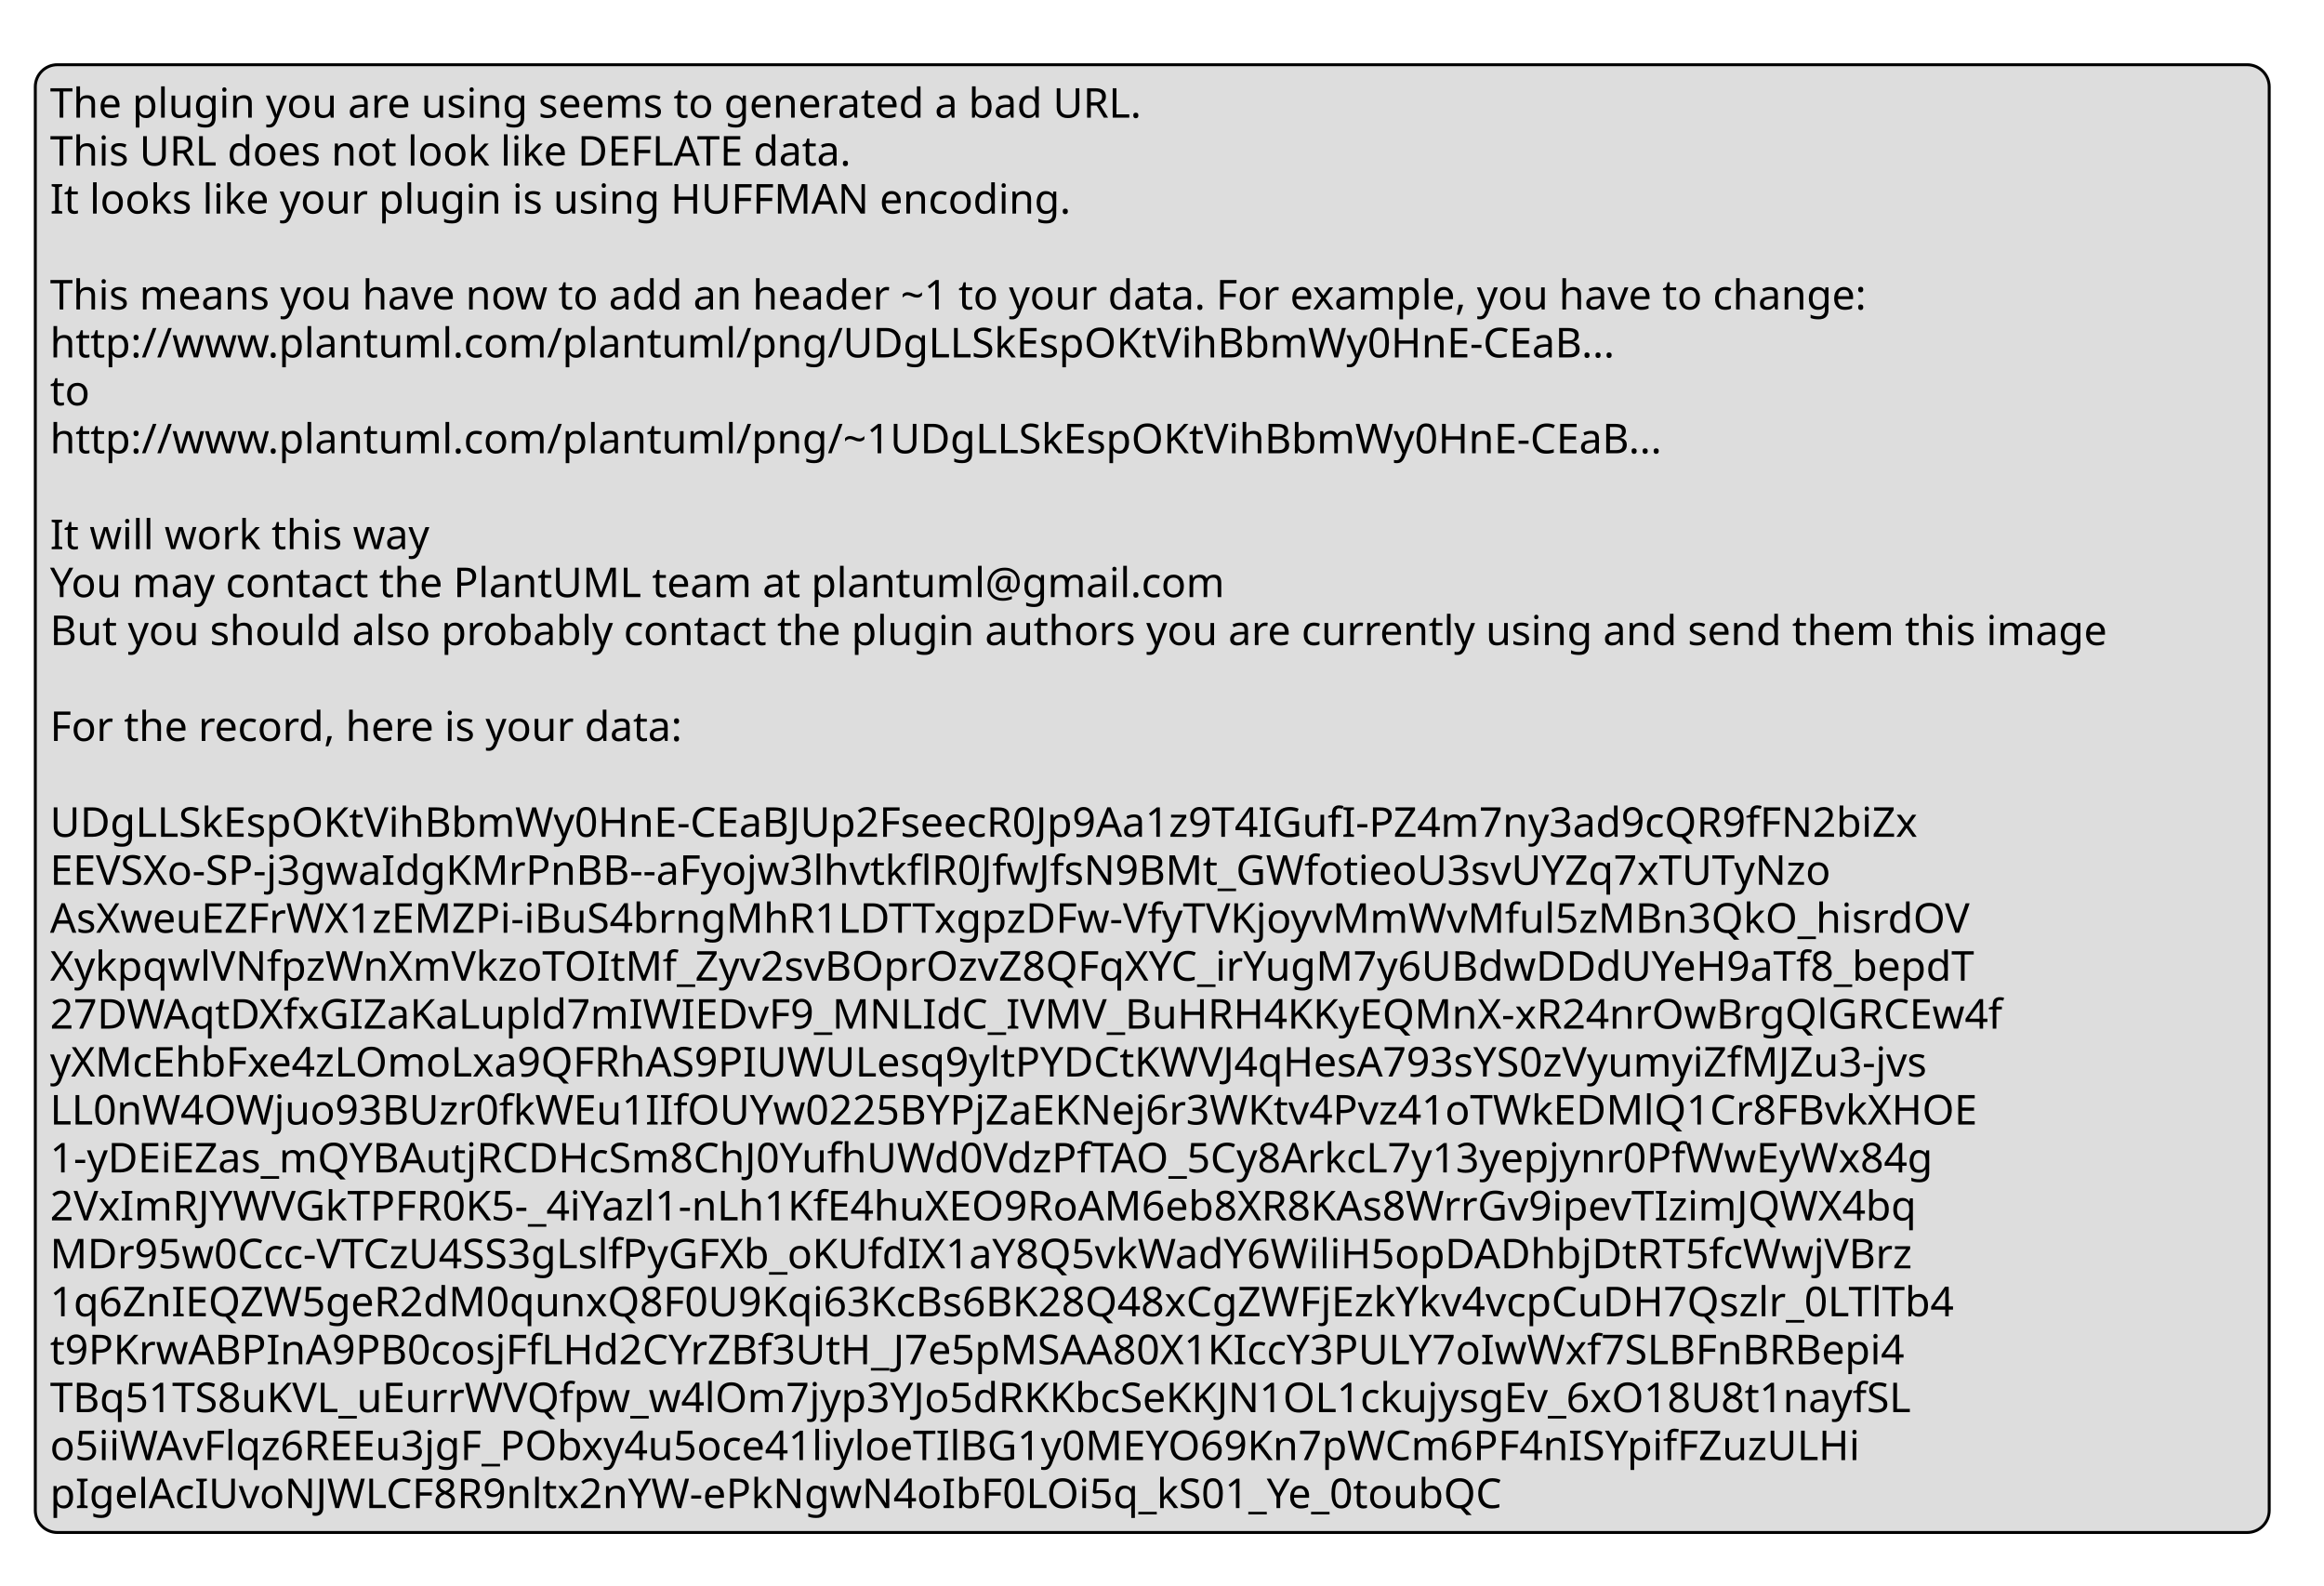
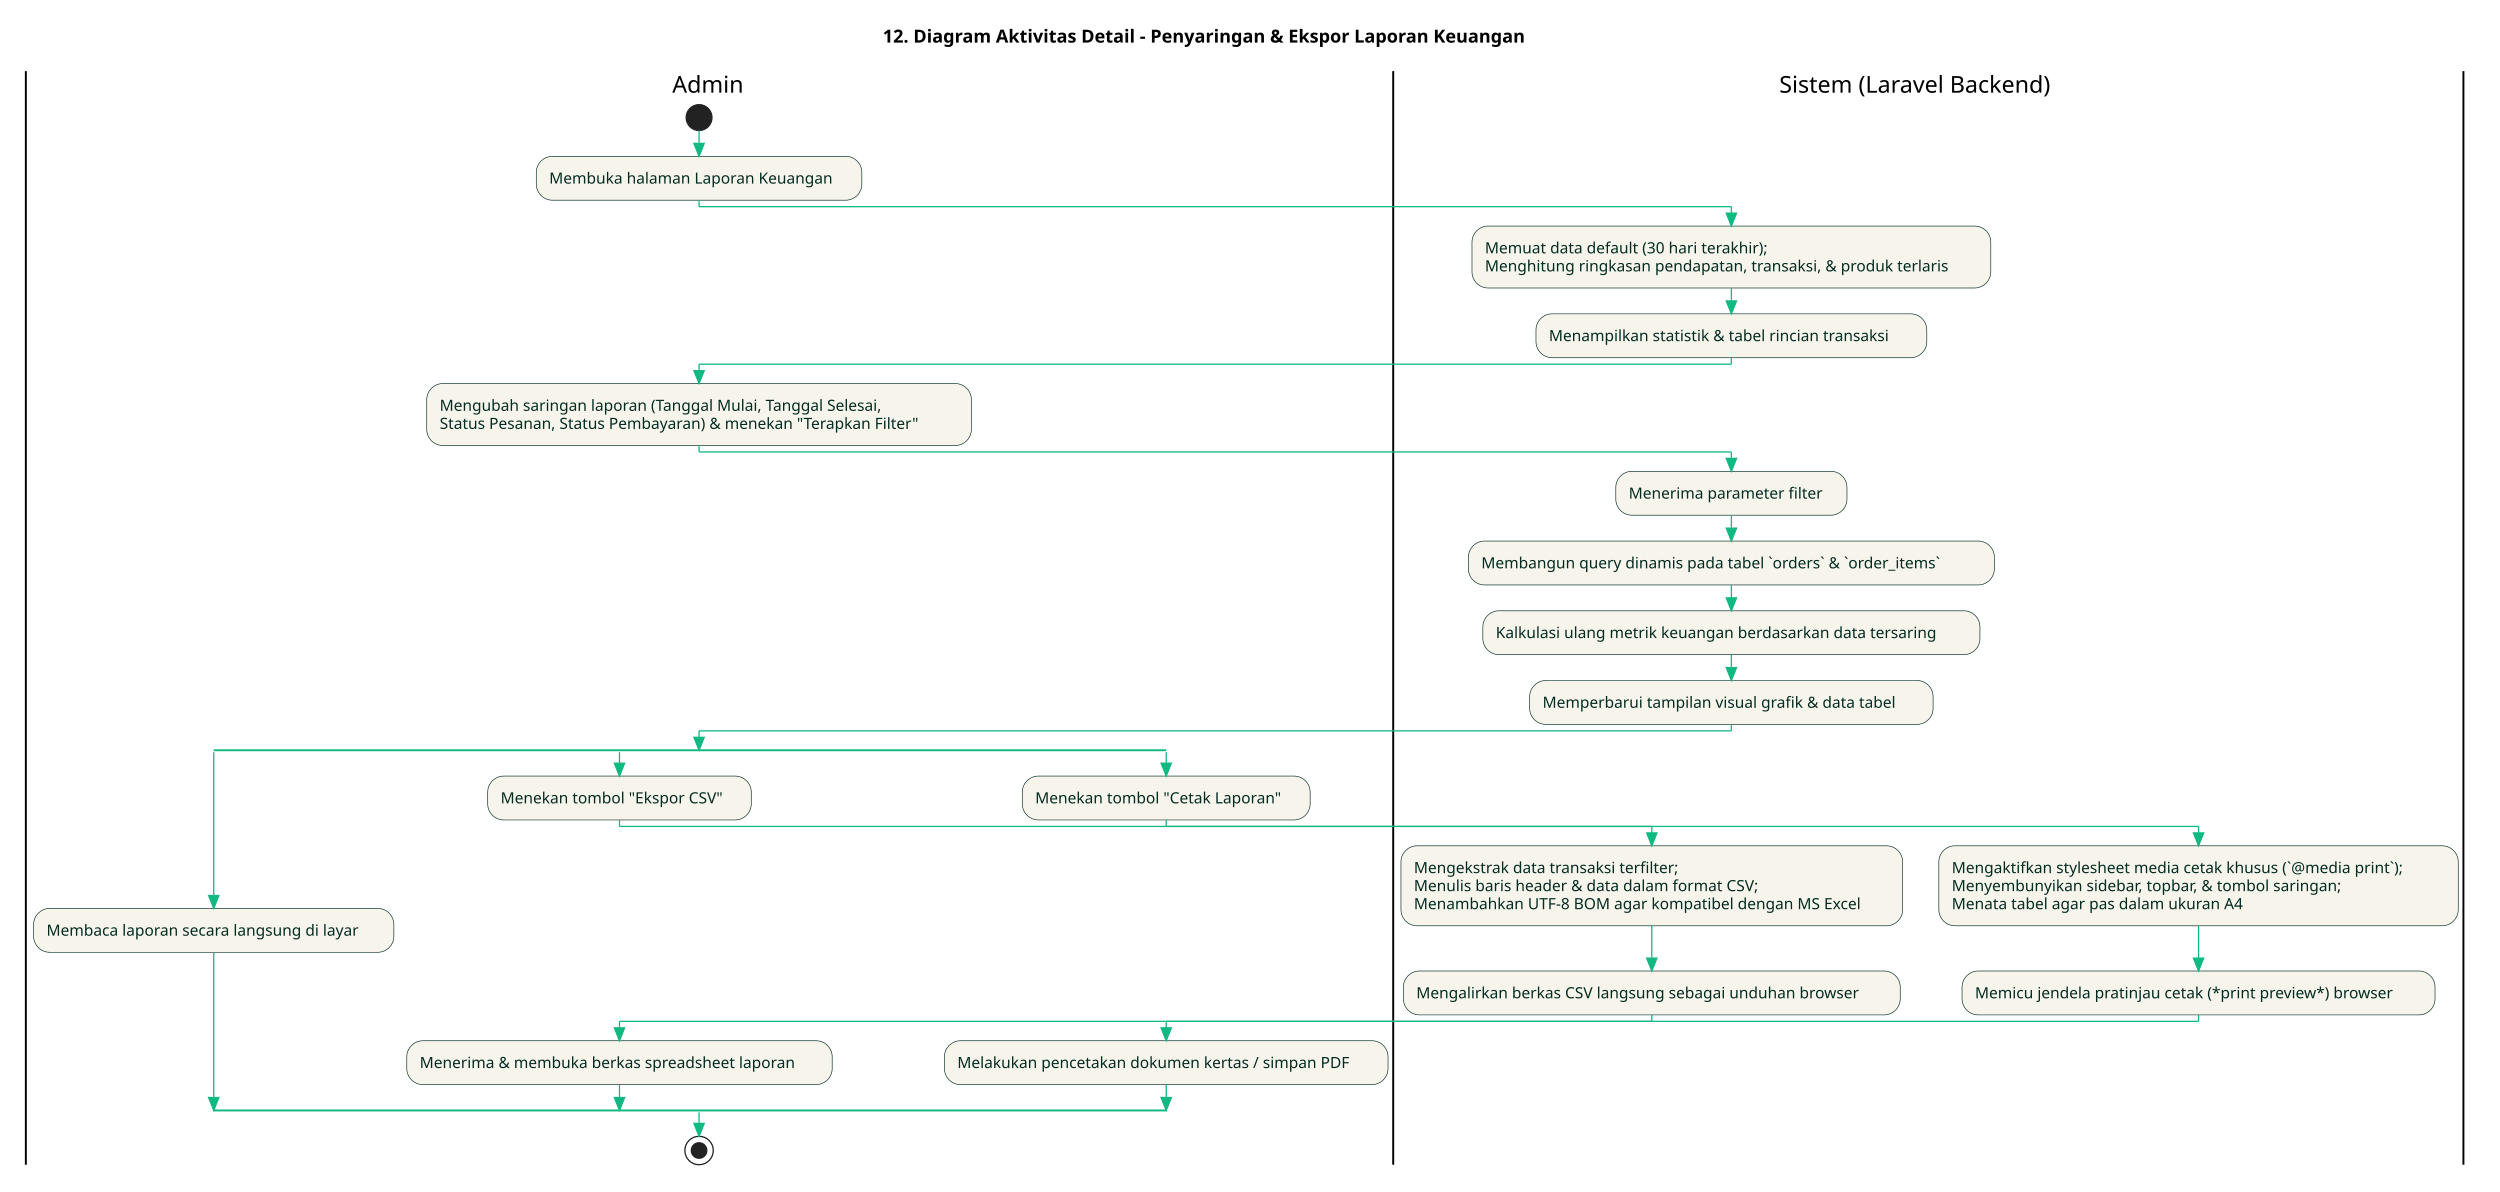
- <svg xmlns="http://www.w3.org/2000/svg" version="1.1" data-diagram-type="CLASS" style="width:790px;height:539px;background:#FFFFFF;" width="790px" height="539px" viewBox="0 0 790 539" zoomAndPan="magnify" preserveAspectRatio="none" contentStyleType="text/css">
+ <svg xmlns="http://www.w3.org/2000/svg" version="1.1" data-diagram-type="ACTIVITY" style="width:1935px;height:922px;background:#FFFFFF;" width="1935px" height="922px" viewBox="0 0 1935 922" zoomAndPan="magnify" preserveAspectRatio="none" contentStyleType="text/css">
  <defs />
  <g>
-     <g class="legend" data-source-line="1">
-       <rect x="12" y="22" width="759.376" height="498.906" fill="#DDDDDD" style="stroke:#000000;stroke-width:1;" rx="7.5" ry="7.5" />
-       <text x="17" y="39.995" fill="#000000" font-size="14" lengthAdjust="spacing" textLength="399.301" font-family="sans-serif">The plugin you are using seems to generated a bad URL.</text>
-       <text x="17" y="56.292" fill="#000000" font-size="14" lengthAdjust="spacing" textLength="295.887" font-family="sans-serif">This URL does not look like DEFLATE data.</text>
-       <text x="17" y="72.589" fill="#000000" font-size="14" lengthAdjust="spacing" textLength="367.664" font-family="sans-serif">It looks like your plugin is using HUFFMAN encoding.</text>
-       <text x="17" y="88.886" fill="#000000" font-size="14" lengthAdjust="spacing" textLength="4.45" font-family="sans-serif"> </text>
-       <text x="17" y="105.183" fill="#000000" font-size="14" lengthAdjust="spacing" textLength="671.706" font-family="sans-serif">This means you have now to add an header ~1 to your data. For example, you have to change:</text>
-       <text x="17" y="121.48" fill="#000000" font-size="14" lengthAdjust="spacing" textLength="563.254" font-family="sans-serif">http://www.plantuml.com/plantuml/png/UDgLLSkEspOKtVihBbmWy0HnE-CEaB...</text>
-       <text x="17" y="137.776" fill="#000000" font-size="14" lengthAdjust="spacing" textLength="14.055" font-family="sans-serif">to</text>
-       <text x="17" y="154.073" fill="#000000" font-size="14" lengthAdjust="spacing" textLength="583.892" font-family="sans-serif">http://www.plantuml.com/plantuml/png/~1UDgLLSkEspOKtVihBbmWy0HnE-CEaB...</text>
-       <text x="17" y="170.37" fill="#000000" font-size="14" lengthAdjust="spacing" textLength="4.45" font-family="sans-serif"> </text>
-       <text x="17" y="186.667" fill="#000000" font-size="14" lengthAdjust="spacing" textLength="138.277" font-family="sans-serif">It will work this way</text>
-       <text x="17" y="202.964" fill="#000000" font-size="14" lengthAdjust="spacing" textLength="428.148" font-family="sans-serif">You may contact the PlantUML team at plantuml@gmail.com</text>
-       <text x="17" y="219.261" fill="#000000" font-size="14" lengthAdjust="spacing" textLength="749.376" font-family="sans-serif">But you should also probably contact the plugin authors you are currently using and send them this image</text>
-       <text x="17" y="235.558" fill="#000000" font-size="14" lengthAdjust="spacing" textLength="4.45" font-family="sans-serif"> </text>
-       <text x="17" y="251.855" fill="#000000" font-size="14" lengthAdjust="spacing" textLength="232.545" font-family="sans-serif">For the record, here is your data:</text>
-       <text x="17" y="268.151" fill="#000000" font-size="14" lengthAdjust="spacing" textLength="4.45" font-family="sans-serif"> </text>
-       <text x="17" y="284.448" fill="#000000" font-size="14" lengthAdjust="spacing" textLength="682.856" font-family="sans-serif">UDgLLSkEspOKtVihBbmWy0HnE-CEaBJUp2FseecR0Jp9Aa1z9T4IGufI-PZ4m7ny3ad9cQR9fFN2biZx</text>
-       <text x="17" y="300.745" fill="#000000" font-size="14" lengthAdjust="spacing" textLength="645.21" font-family="sans-serif">EEVSXo-SP-j3gwaIdgKMrPnBB--aFyojw3lhvtkflR0JfwJfsN9BMt_GWfotieoU3svUYZq7xTUTyNzo</text>
-       <text x="17" y="317.042" fill="#000000" font-size="14" lengthAdjust="spacing" textLength="696.712" font-family="sans-serif">AsXweuEZFrWX1zEMZPi-iBuS4brngMhR1LDTTxgpzDFw-VfyTVKjoyvMmWvMful5zMBn3QkO_hisrdOV</text>
-       <text x="17" y="333.339" fill="#000000" font-size="14" lengthAdjust="spacing" textLength="700.403" font-family="sans-serif">XykpqwlVNfpzWnXmVkzoTOItMf_Zyv2svBOprOzvZ8QFqXYC_irYugM7y6UBdwDDdUYeH9aTf8_bepdT</text>
-       <text x="17" y="349.636" fill="#000000" font-size="14" lengthAdjust="spacing" textLength="705.079" font-family="sans-serif">27DWAqtDXfxGIZaKaLupld7mIWIEDvF9_MNLIdC_IVMV_BuHRH4KKyEQMnX-xR24nrOwBrgQlGRCEw4f</text>
-       <text x="17" y="365.933" fill="#000000" font-size="14" lengthAdjust="spacing" textLength="687.627" font-family="sans-serif">yXMcEhbFxe4zLOmoLxa9QFRhAS9PIUWULesq9yltPYDCtKWVJ4qHesA793sYS0zVyumyiZfMJZu3-jvs</text>
-       <text x="17" y="382.229" fill="#000000" font-size="14" lengthAdjust="spacing" textLength="699.474" font-family="sans-serif">LL0nW4OWjuo93BUzr0fkWEu1IIfOUYw0225BYPjZaEKNej6r3WKtv4Pvz41oTWkEDMlQ1Cr8FBvkXHOE</text>
-       <text x="17" y="398.526" fill="#000000" font-size="14" lengthAdjust="spacing" textLength="693.718" font-family="sans-serif">1-yDEiEZas_mQYBAutjRCDHcSm8ChJ0YufhUWd0VdzPfTAO_5Cy8ArkcL7y13yepjynr0PfWwEyWx84g</text>
-       <text x="17" y="414.823" fill="#000000" font-size="14" lengthAdjust="spacing" textLength="685.029" font-family="sans-serif">2VxImRJYWVGkTPFR0K5-_4iYazl1-nLh1KfE4huXEO9RoAM6eb8XR8KAs8WrrGv9ipevTIzimJQWX4bq</text>
-       <text x="17" y="431.12" fill="#000000" font-size="14" lengthAdjust="spacing" textLength="680.299" font-family="sans-serif">MDr95w0Ccc-VTCzU4SS3gLslfPyGFXb_oKUfdIX1aY8Q5vkWadY6WiliH5opDADhbjDtRT5fcWwjVBrz</text>
-       <text x="17" y="447.417" fill="#000000" font-size="14" lengthAdjust="spacing" textLength="698.366" font-family="sans-serif">1q6ZnIEQZW5geR2dM0qunxQ8F0U9Kqi63KcBs6BK28Q48xCgZWFjEzkYkv4vcpCuDH7Qszlr_0LTlTb4</text>
-       <text x="17" y="463.714" fill="#000000" font-size="14" lengthAdjust="spacing" textLength="670.763" font-family="sans-serif">t9PKrwABPInA9PB0cosjFfLHd2CYrZBf3UtH_J7e5pMSAA80X1KIccY3PULY7oIwWxf7SLBFnBRBepi4</text>
-       <text x="17" y="480.011" fill="#000000" font-size="14" lengthAdjust="spacing" textLength="681.126" font-family="sans-serif">TBq51TS8uKVL_uEurrWVQfpw_w4lOm7jyp3YJo5dRKKbcSeKKJN1OL1ckujysgEv_6xO18U8t1nayfSL</text>
-       <text x="17" y="496.308" fill="#000000" font-size="14" lengthAdjust="spacing" textLength="661.821" font-family="sans-serif">o5iiWAvFlqz6REEu3jgF_PObxy4u5oce41liyloeTIlBG1y0MEYO69Kn7pWCm6PF4nISYpifFZuzULHi</text>
-       <text x="17" y="512.605" fill="#000000" font-size="14" lengthAdjust="spacing" textLength="525.171" font-family="sans-serif">pIgelAcIUvoNJWLCF8R9nltx2nYW-ePkNgwN4oIbF0LOi5q_kS01_Ye_0toubQC</text>
+     <g class="title" data-source-line="13">
+       <text x="683.256" y="32.995" fill="#000000" font-size="14" lengthAdjust="spacing" textLength="567.041" font-weight="700" font-family="'Plus Jakarta Sans'">12. Diagram Aktivitas Detail - Penyaringan &amp; Ekspor Laporan Keuangan</text>
    </g>
+     <rect x="20" y="55.042" width="1888.553" height="20.953" fill="none" style="stroke:none;stroke-width:1;" />
+     <ellipse cx="541.075" cy="90.995" rx="10" ry="10" fill="#222222" style="stroke:#222222;stroke-width:1;" />
+     <rect x="415.089" y="120.995" width="251.973" height="33.969" fill="#F7F4EB" style="stroke:#022C22;stroke-width:0.5;" rx="12.5" ry="12.5" />
+     <text x="425.089" y="142.134" fill="#022C22" font-size="12" lengthAdjust="spacing" textLength="231.973" font-family="'Plus Jakarta Sans'">Membuka halaman Laporan Keuangan</text>
+     <rect x="330.289" y="296.87" width="421.572" height="47.938" fill="#F7F4EB" style="stroke:#022C22;stroke-width:0.5;" rx="12.5" ry="12.5" />
+     <text x="340.289" y="318.009" fill="#022C22" font-size="12" lengthAdjust="spacing" textLength="366.99" font-family="'Plus Jakarta Sans'">Mengubah saringan laporan (Tanggal Mulai, Tanggal Selesai,</text>
+     <text x="340.289" y="331.978" fill="#022C22" font-size="12" lengthAdjust="spacing" textLength="401.572" font-family="'Plus Jakarta Sans'">Status Pesanan, Status Pembayaran) &amp; menekan "Terapkan Filter"</text>
+     <line x1="165.425" y1="580.683" x2="902.657" y2="580.683" style="stroke:#10B981;stroke-width:1.5;" />
+     <rect x="26" y="703.105" width="278.85" height="33.969" fill="#F7F4EB" style="stroke:#022C22;stroke-width:0.5;" rx="12.5" ry="12.5" />
+     <text x="36" y="724.243" fill="#022C22" font-size="12" lengthAdjust="spacing" textLength="258.85" font-family="'Plus Jakarta Sans'">Membaca laporan secara langsung di layar</text>
+     <rect x="377.469" y="600.683" width="204.025" height="33.969" fill="#F7F4EB" style="stroke:#022C22;stroke-width:0.5;" rx="12.5" ry="12.5" />
+     <text x="387.469" y="621.821" fill="#022C22" font-size="12" lengthAdjust="spacing" textLength="184.025" font-family="'Plus Jakarta Sans'">Menekan tombol "Ekspor CSV"</text>
+     <rect x="314.85" y="805.526" width="329.264" height="33.969" fill="#F7F4EB" style="stroke:#022C22;stroke-width:0.5;" rx="12.5" ry="12.5" />
+     <text x="324.85" y="826.665" fill="#022C22" font-size="12" lengthAdjust="spacing" textLength="309.264" font-family="'Plus Jakarta Sans'">Menerima &amp; membuka berkas spreadsheet laporan</text>
+     <rect x="791.255" y="600.683" width="222.805" height="33.969" fill="#F7F4EB" style="stroke:#022C22;stroke-width:0.5;" rx="12.5" ry="12.5" />
+     <text x="801.255" y="621.821" fill="#022C22" font-size="12" lengthAdjust="spacing" textLength="202.805" font-family="'Plus Jakarta Sans'">Menekan tombol "Cetak Laporan"</text>
+     <rect x="730.974" y="805.526" width="343.367" height="33.969" fill="#F7F4EB" style="stroke:#022C22;stroke-width:0.5;" rx="12.5" ry="12.5" />
+     <text x="740.974" y="826.665" fill="#022C22" font-size="12" lengthAdjust="spacing" textLength="323.367" font-family="'Plus Jakarta Sans'">Melakukan pencetakan dokumen kertas / simpan PDF</text>
+     <line x1="165.425" y1="859.495" x2="902.657" y2="859.495" style="stroke:#10B981;stroke-width:1.5;" />
+     <ellipse cx="541.075" cy="890.495" rx="11" ry="11" fill="none" style="stroke:#222222;stroke-width:1;" />
+     <ellipse cx="541.075" cy="890.495" rx="6" ry="6" fill="#222222" style="stroke:#222222;stroke-width:1;" />
+     <line x1="20" y1="55.042" x2="20" y2="901.495" style="stroke:#000000;stroke-width:1.5;" />
+     <rect x="1139.316" y="174.964" width="401.551" height="47.938" fill="#F7F4EB" style="stroke:#022C22;stroke-width:0.5;" rx="12.5" ry="12.5" />
+     <text x="1149.316" y="196.102" fill="#022C22" font-size="12" lengthAdjust="spacing" textLength="236.514" font-family="'Plus Jakarta Sans'">Memuat data default (30 hari terakhir);</text>
+     <text x="1149.316" y="210.071" fill="#022C22" font-size="12" lengthAdjust="spacing" textLength="381.551" font-family="'Plus Jakarta Sans'">Menghitung ringkasan pendapatan, transaksi, &amp; produk terlaris</text>
+     <rect x="1188.846" y="242.901" width="302.492" height="33.969" fill="#F7F4EB" style="stroke:#022C22;stroke-width:0.5;" rx="12.5" ry="12.5" />
+     <text x="1198.846" y="264.04" fill="#022C22" font-size="12" lengthAdjust="spacing" textLength="282.492" font-family="'Plus Jakarta Sans'">Menampilkan statistik &amp; tabel rincian transaksi</text>
+     <rect x="1250.627" y="364.808" width="178.93" height="33.969" fill="#F7F4EB" style="stroke:#022C22;stroke-width:0.5;" rx="12.5" ry="12.5" />
+     <text x="1260.627" y="385.946" fill="#022C22" font-size="12" lengthAdjust="spacing" textLength="158.93" font-family="'Plus Jakarta Sans'">Menerima parameter filter</text>
+     <rect x="1136.551" y="418.776" width="407.082" height="33.969" fill="#F7F4EB" style="stroke:#022C22;stroke-width:0.5;" rx="12.5" ry="12.5" />
+     <text x="1146.551" y="439.915" fill="#022C22" font-size="12" lengthAdjust="spacing" textLength="387.082" font-family="'Plus Jakarta Sans'">Membangun query dinamis pada tabel `orders` &amp; `order_items`</text>
+     <rect x="1147.716" y="472.745" width="384.752" height="33.969" fill="#F7F4EB" style="stroke:#022C22;stroke-width:0.5;" rx="12.5" ry="12.5" />
+     <text x="1157.716" y="493.884" fill="#022C22" font-size="12" lengthAdjust="spacing" textLength="364.752" font-family="'Plus Jakarta Sans'">Kalkulasi ulang metrik keuangan berdasarkan data tersaring</text>
+     <rect x="1183.965" y="526.714" width="312.254" height="33.969" fill="#F7F4EB" style="stroke:#022C22;stroke-width:0.5;" rx="12.5" ry="12.5" />
+     <text x="1193.965" y="547.852" fill="#022C22" font-size="12" lengthAdjust="spacing" textLength="292.254" font-family="'Plus Jakarta Sans'">Memperbarui tampilan visual grafik &amp; data tabel</text>
+     <rect x="1084.341" y="654.651" width="388.315" height="61.906" fill="#F7F4EB" style="stroke:#022C22;stroke-width:0.5;" rx="12.5" ry="12.5" />
+     <text x="1094.341" y="675.79" fill="#022C22" font-size="12" lengthAdjust="spacing" textLength="219.674" font-family="'Plus Jakarta Sans'">Mengekstrak data transaksi terfilter;</text>
+     <text x="1094.341" y="689.759" fill="#022C22" font-size="12" lengthAdjust="spacing" textLength="286.565" font-family="'Plus Jakarta Sans'">Menulis baris header &amp; data dalam format CSV;</text>
+     <text x="1094.341" y="703.727" fill="#022C22" font-size="12" lengthAdjust="spacing" textLength="368.315" font-family="'Plus Jakarta Sans'">Menambahkan UTF-8 BOM agar kompatibel dengan MS Excel</text>
+     <rect x="1086.21" y="751.558" width="384.576" height="33.969" fill="#F7F4EB" style="stroke:#022C22;stroke-width:0.5;" rx="12.5" ry="12.5" />
+     <text x="1096.21" y="772.696" fill="#022C22" font-size="12" lengthAdjust="spacing" textLength="364.576" font-family="'Plus Jakarta Sans'">Mengalirkan berkas CSV langsung sebagai unduhan browser</text>
+     <rect x="1500.655" y="654.651" width="402.037" height="61.906" fill="#F7F4EB" style="stroke:#022C22;stroke-width:0.5;" rx="12.5" ry="12.5" />
+     <text x="1510.655" y="675.79" fill="#022C22" font-size="12" lengthAdjust="spacing" textLength="382.037" font-family="'Plus Jakarta Sans'">Mengaktifkan stylesheet media cetak khusus (`@media print`);</text>
+     <text x="1510.655" y="689.759" fill="#022C22" font-size="12" lengthAdjust="spacing" textLength="324.932" font-family="'Plus Jakarta Sans'">Menyembunyikan sidebar, topbar, &amp; tombol saringan;</text>
+     <text x="1510.655" y="703.727" fill="#022C22" font-size="12" lengthAdjust="spacing" textLength="241.758" font-family="'Plus Jakarta Sans'">Menata tabel agar pas dalam ukuran A4</text>
+     <rect x="1518.629" y="751.558" width="366.09" height="33.969" fill="#F7F4EB" style="stroke:#022C22;stroke-width:0.5;" rx="12.5" ry="12.5" />
+     <text x="1528.629" y="772.696" fill="#022C22" font-size="12" lengthAdjust="spacing" textLength="346.09" font-family="'Plus Jakarta Sans'">Memicu jendela pratinjau cetak (*print preview*) browser</text>
+     <line x1="1078.341" y1="55.042" x2="1078.341" y2="901.495" style="stroke:#000000;stroke-width:1.5;" />
+     <line x1="1906.692" y1="55.042" x2="1906.692" y2="901.495" style="stroke:#000000;stroke-width:1.5;" />
+     <line x1="541.075" y1="100.995" x2="541.075" y2="120.995" style="stroke:#10B981;stroke-width:1;" />
+     <polygon points="537.075,110.995,545.075,110.995,541.075,120.995" fill="#10B981" style="stroke:#10B981;stroke-width:1;stroke-linejoin:miter;stroke-miterlimit:10;" />
+     <line x1="165.425" y1="582.183" x2="165.425" y2="703.105" style="stroke:#10B981;stroke-width:1;" />
+     <polygon points="161.425,693.105,169.425,693.105,165.425,703.105" fill="#10B981" style="stroke:#10B981;stroke-width:1;stroke-linejoin:miter;stroke-miterlimit:10;" />
+     <line x1="479.481" y1="582.183" x2="479.481" y2="600.683" style="stroke:#10B981;stroke-width:1;" />
+     <polygon points="475.481,590.683,483.481,590.683,479.481,600.683" fill="#10B981" style="stroke:#10B981;stroke-width:1;stroke-linejoin:miter;stroke-miterlimit:10;" />
+     <line x1="902.657" y1="582.183" x2="902.657" y2="600.683" style="stroke:#10B981;stroke-width:1;" />
+     <polygon points="898.657,590.683,906.657,590.683,902.657,600.683" fill="#10B981" style="stroke:#10B981;stroke-width:1;stroke-linejoin:miter;stroke-miterlimit:10;" />
+     <line x1="165.425" y1="737.073" x2="165.425" y2="859.495" style="stroke:#10B981;stroke-width:1;" />
+     <polygon points="161.425,849.495,169.425,849.495,165.425,859.495" fill="#10B981" style="stroke:#10B981;stroke-width:1;stroke-linejoin:miter;stroke-miterlimit:10;" />
+     <line x1="479.481" y1="839.495" x2="479.481" y2="859.495" style="stroke:#10B981;stroke-width:1;" />
+     <polygon points="475.481,849.495,483.481,849.495,479.481,859.495" fill="#10B981" style="stroke:#10B981;stroke-width:1;stroke-linejoin:miter;stroke-miterlimit:10;" />
+     <line x1="902.657" y1="839.495" x2="902.657" y2="859.495" style="stroke:#10B981;stroke-width:1;" />
+     <polygon points="898.657,849.495,906.657,849.495,902.657,859.495" fill="#10B981" style="stroke:#10B981;stroke-width:1;stroke-linejoin:miter;stroke-miterlimit:10;" />
+     <line x1="541.075" y1="860.995" x2="541.075" y2="879.495" style="stroke:#10B981;stroke-width:1;" />
+     <polygon points="537.075,869.495,545.075,869.495,541.075,879.495" fill="#10B981" style="stroke:#10B981;stroke-width:1;stroke-linejoin:miter;stroke-miterlimit:10;" />
+     <line x1="1340.092" y1="222.901" x2="1340.092" y2="242.901" style="stroke:#10B981;stroke-width:1;" />
+     <polygon points="1336.092,232.901,1344.092,232.901,1340.092,242.901" fill="#10B981" style="stroke:#10B981;stroke-width:1;stroke-linejoin:miter;stroke-miterlimit:10;" />
+     <line x1="1340.092" y1="398.776" x2="1340.092" y2="418.776" style="stroke:#10B981;stroke-width:1;" />
+     <polygon points="1336.092,408.776,1344.092,408.776,1340.092,418.776" fill="#10B981" style="stroke:#10B981;stroke-width:1;stroke-linejoin:miter;stroke-miterlimit:10;" />
+     <line x1="1340.092" y1="452.745" x2="1340.092" y2="472.745" style="stroke:#10B981;stroke-width:1;" />
+     <polygon points="1336.092,462.745,1344.092,462.745,1340.092,472.745" fill="#10B981" style="stroke:#10B981;stroke-width:1;stroke-linejoin:miter;stroke-miterlimit:10;" />
+     <line x1="1340.092" y1="506.714" x2="1340.092" y2="526.714" style="stroke:#10B981;stroke-width:1;" />
+     <polygon points="1336.092,516.714,1344.092,516.714,1340.092,526.714" fill="#10B981" style="stroke:#10B981;stroke-width:1;stroke-linejoin:miter;stroke-miterlimit:10;" />
+     <line x1="1278.498" y1="716.558" x2="1278.498" y2="751.558" style="stroke:#10B981;stroke-width:1;" />
+     <polygon points="1274.498,741.558,1282.498,741.558,1278.498,751.558" fill="#10B981" style="stroke:#10B981;stroke-width:1;stroke-linejoin:miter;stroke-miterlimit:10;" />
+     <line x1="1701.674" y1="716.558" x2="1701.674" y2="751.558" style="stroke:#10B981;stroke-width:1;" />
+     <polygon points="1697.674,741.558,1705.674,741.558,1701.674,751.558" fill="#10B981" style="stroke:#10B981;stroke-width:1;stroke-linejoin:miter;stroke-miterlimit:10;" />
+     <line x1="541.075" y1="154.964" x2="541.075" y2="159.964" style="stroke:#10B981;stroke-width:1;" />
+     <line x1="541.075" y1="159.964" x2="1340.092" y2="159.964" style="stroke:#10B981;stroke-width:1;" />
+     <line x1="1340.092" y1="159.964" x2="1340.092" y2="174.964" style="stroke:#10B981;stroke-width:1;" />
+     <polygon points="1336.092,164.964,1344.092,164.964,1340.092,174.964" fill="#10B981" style="stroke:#10B981;stroke-width:1;stroke-linejoin:miter;stroke-miterlimit:10;" />
+     <line x1="1340.092" y1="276.87" x2="1340.092" y2="281.87" style="stroke:#10B981;stroke-width:1;" />
+     <line x1="1340.092" y1="281.87" x2="541.075" y2="281.87" style="stroke:#10B981;stroke-width:1;" />
+     <line x1="541.075" y1="281.87" x2="541.075" y2="296.87" style="stroke:#10B981;stroke-width:1;" />
+     <polygon points="537.075,286.87,545.075,286.87,541.075,296.87" fill="#10B981" style="stroke:#10B981;stroke-width:1;stroke-linejoin:miter;stroke-miterlimit:10;" />
+     <line x1="541.075" y1="344.808" x2="541.075" y2="349.808" style="stroke:#10B981;stroke-width:1;" />
+     <line x1="541.075" y1="349.808" x2="1340.092" y2="349.808" style="stroke:#10B981;stroke-width:1;" />
+     <line x1="1340.092" y1="349.808" x2="1340.092" y2="364.808" style="stroke:#10B981;stroke-width:1;" />
+     <polygon points="1336.092,354.808,1344.092,354.808,1340.092,364.808" fill="#10B981" style="stroke:#10B981;stroke-width:1;stroke-linejoin:miter;stroke-miterlimit:10;" />
+     <line x1="479.481" y1="634.651" x2="479.481" y2="639.651" style="stroke:#10B981;stroke-width:1;" />
+     <line x1="479.481" y1="639.651" x2="1278.498" y2="639.651" style="stroke:#10B981;stroke-width:1;" />
+     <line x1="1278.498" y1="639.651" x2="1278.498" y2="654.651" style="stroke:#10B981;stroke-width:1;" />
+     <polygon points="1274.498,644.651,1282.498,644.651,1278.498,654.651" fill="#10B981" style="stroke:#10B981;stroke-width:1;stroke-linejoin:miter;stroke-miterlimit:10;" />
+     <line x1="1278.498" y1="785.526" x2="1278.498" y2="790.526" style="stroke:#10B981;stroke-width:1;" />
+     <line x1="1278.498" y1="790.526" x2="479.481" y2="790.526" style="stroke:#10B981;stroke-width:1;" />
+     <line x1="479.481" y1="790.526" x2="479.481" y2="805.526" style="stroke:#10B981;stroke-width:1;" />
+     <polygon points="475.481,795.526,483.481,795.526,479.481,805.526" fill="#10B981" style="stroke:#10B981;stroke-width:1;stroke-linejoin:miter;stroke-miterlimit:10;" />
+     <line x1="902.657" y1="634.651" x2="902.657" y2="639.651" style="stroke:#10B981;stroke-width:1;" />
+     <line x1="902.657" y1="639.651" x2="1701.674" y2="639.651" style="stroke:#10B981;stroke-width:1;" />
+     <line x1="1701.674" y1="639.651" x2="1701.674" y2="654.651" style="stroke:#10B981;stroke-width:1;" />
+     <polygon points="1697.674,644.651,1705.674,644.651,1701.674,654.651" fill="#10B981" style="stroke:#10B981;stroke-width:1;stroke-linejoin:miter;stroke-miterlimit:10;" />
+     <line x1="1701.674" y1="785.526" x2="1701.674" y2="790.526" style="stroke:#10B981;stroke-width:1;" />
+     <line x1="1701.674" y1="790.526" x2="902.657" y2="790.526" style="stroke:#10B981;stroke-width:1;" />
+     <line x1="902.657" y1="790.526" x2="902.657" y2="805.526" style="stroke:#10B981;stroke-width:1;" />
+     <polygon points="898.657,795.526,906.657,795.526,902.657,805.526" fill="#10B981" style="stroke:#10B981;stroke-width:1;stroke-linejoin:miter;stroke-miterlimit:10;" />
+     <line x1="1340.092" y1="560.683" x2="1340.092" y2="565.683" style="stroke:#10B981;stroke-width:1;" />
+     <line x1="1340.092" y1="565.683" x2="541.075" y2="565.683" style="stroke:#10B981;stroke-width:1;" />
+     <line x1="541.075" y1="565.683" x2="541.075" y2="580.683" style="stroke:#10B981;stroke-width:1;" />
+     <polygon points="537.075,570.683,545.075,570.683,541.075,580.683" fill="#10B981" style="stroke:#10B981;stroke-width:1;stroke-linejoin:miter;stroke-miterlimit:10;" />
+     <text x="520.329" y="71.75" fill="#000000" font-size="18" lengthAdjust="spacing" textLength="57.683" font-family="'Plus Jakarta Sans'">Admin</text>
+     <text x="1377.125" y="71.75" fill="#000000" font-size="18" lengthAdjust="spacing" textLength="230.783" font-family="'Plus Jakarta Sans'">Sistem (Laravel Backend)</text>
  </g>
</svg>
